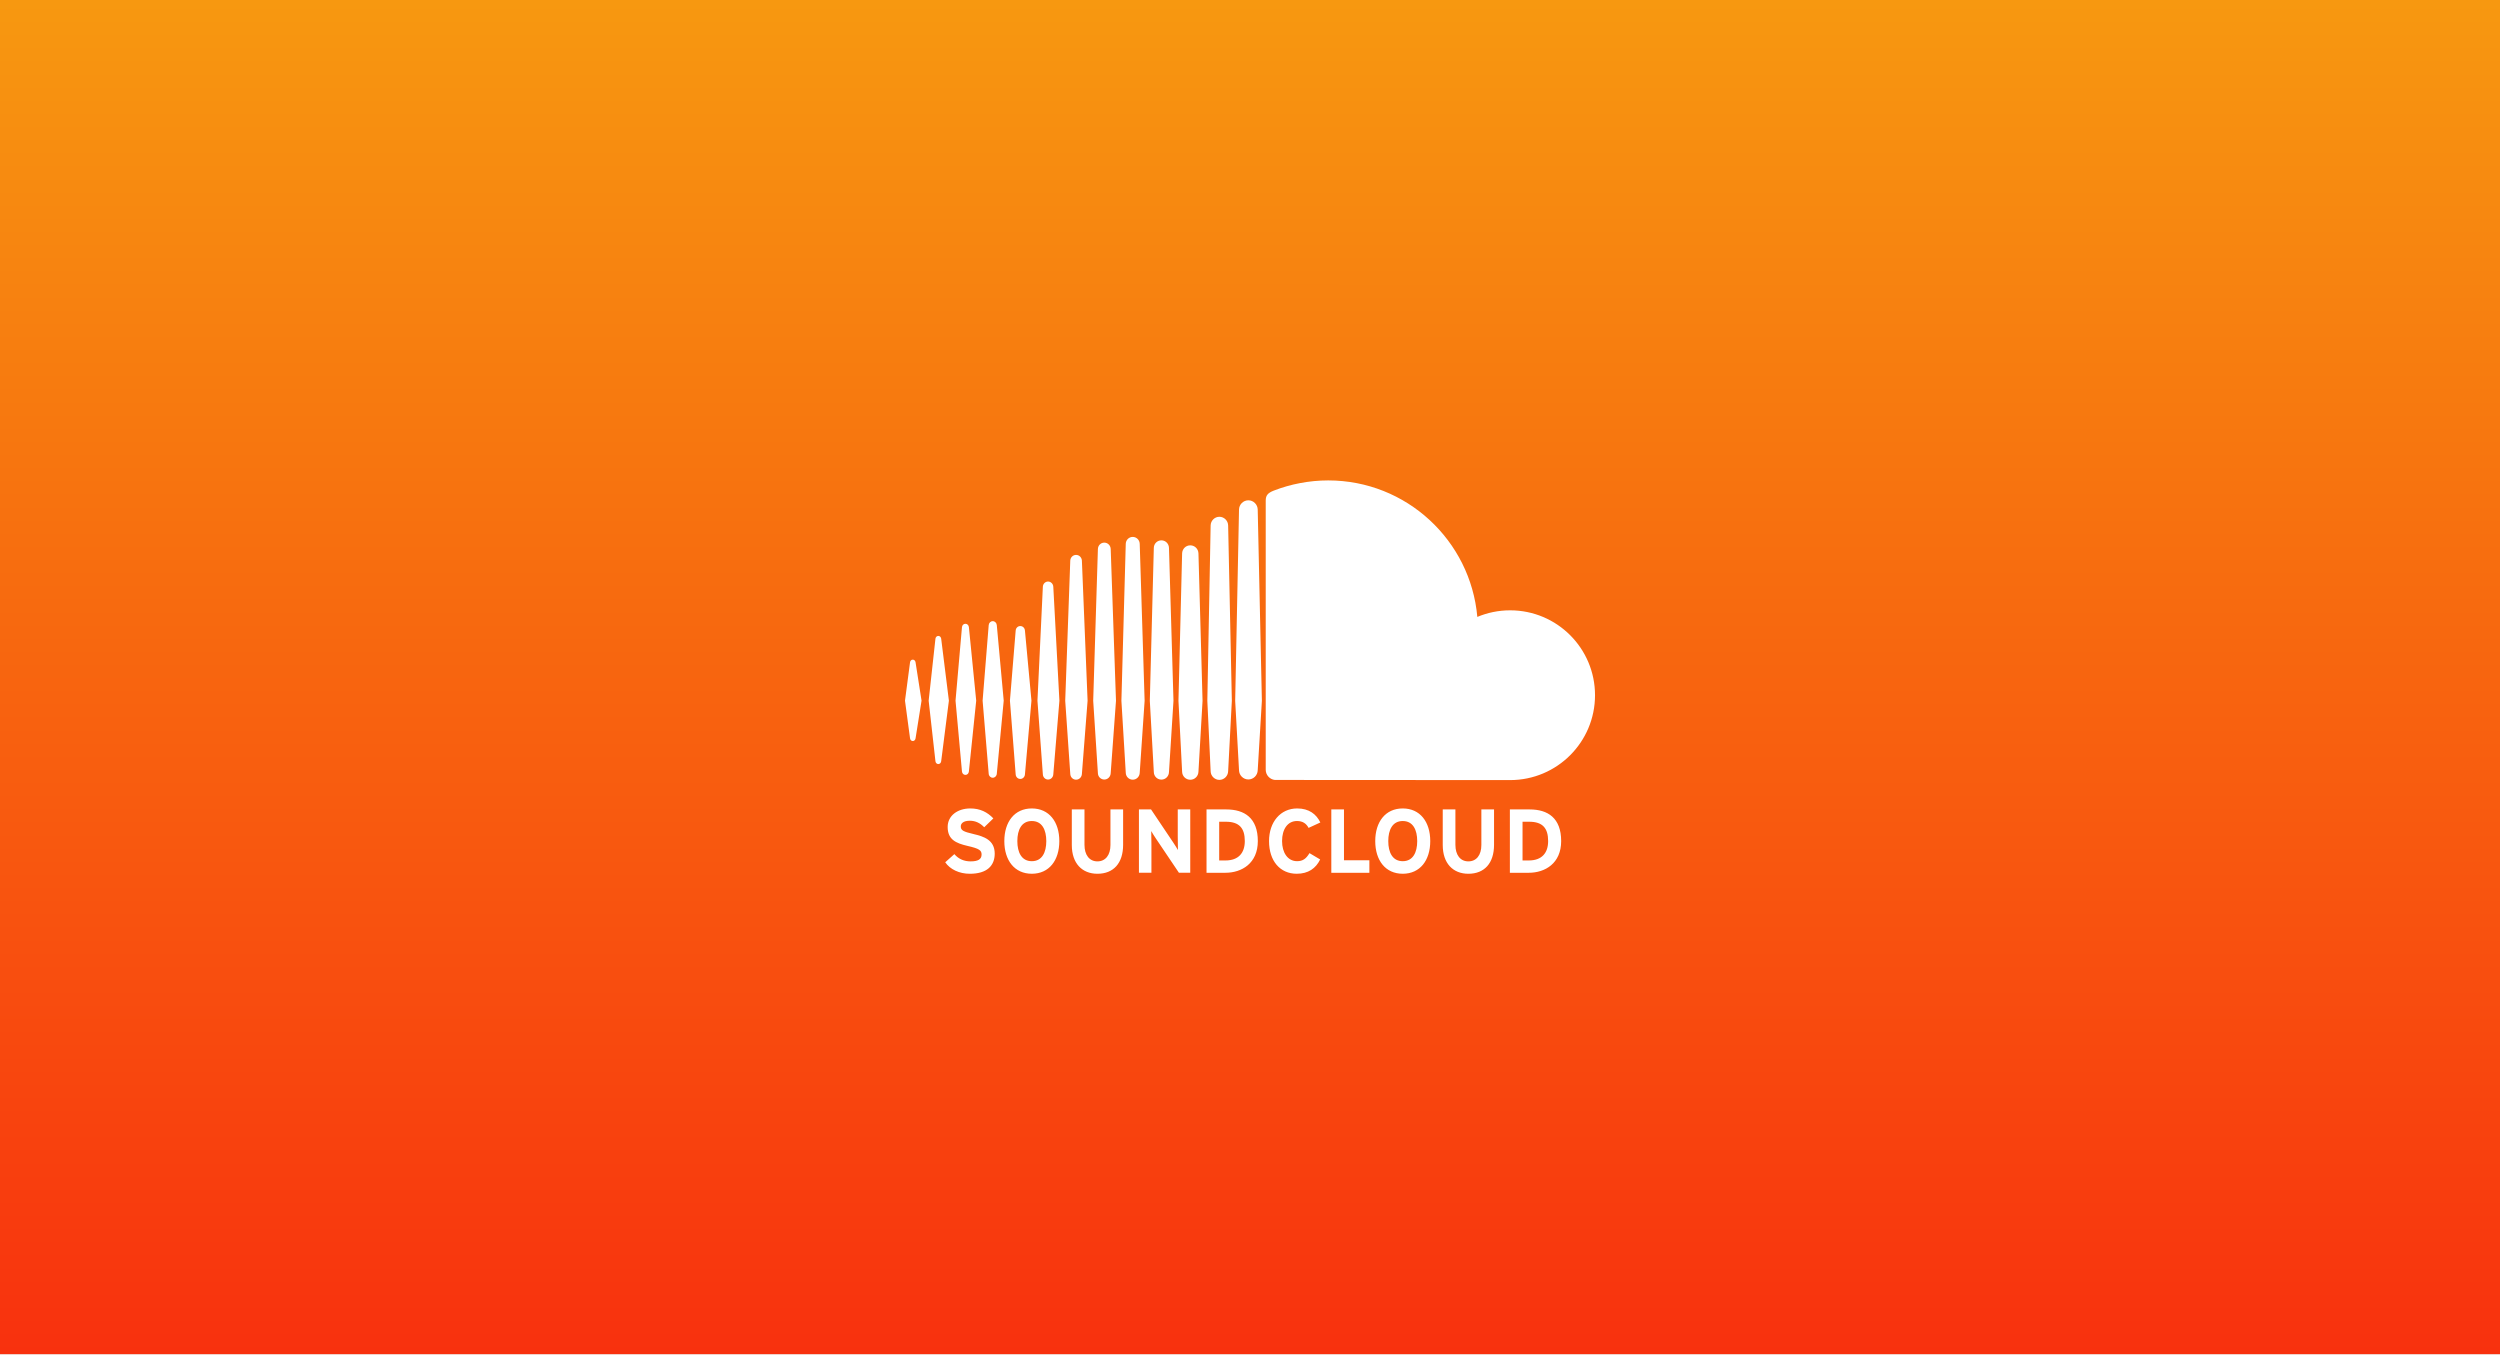
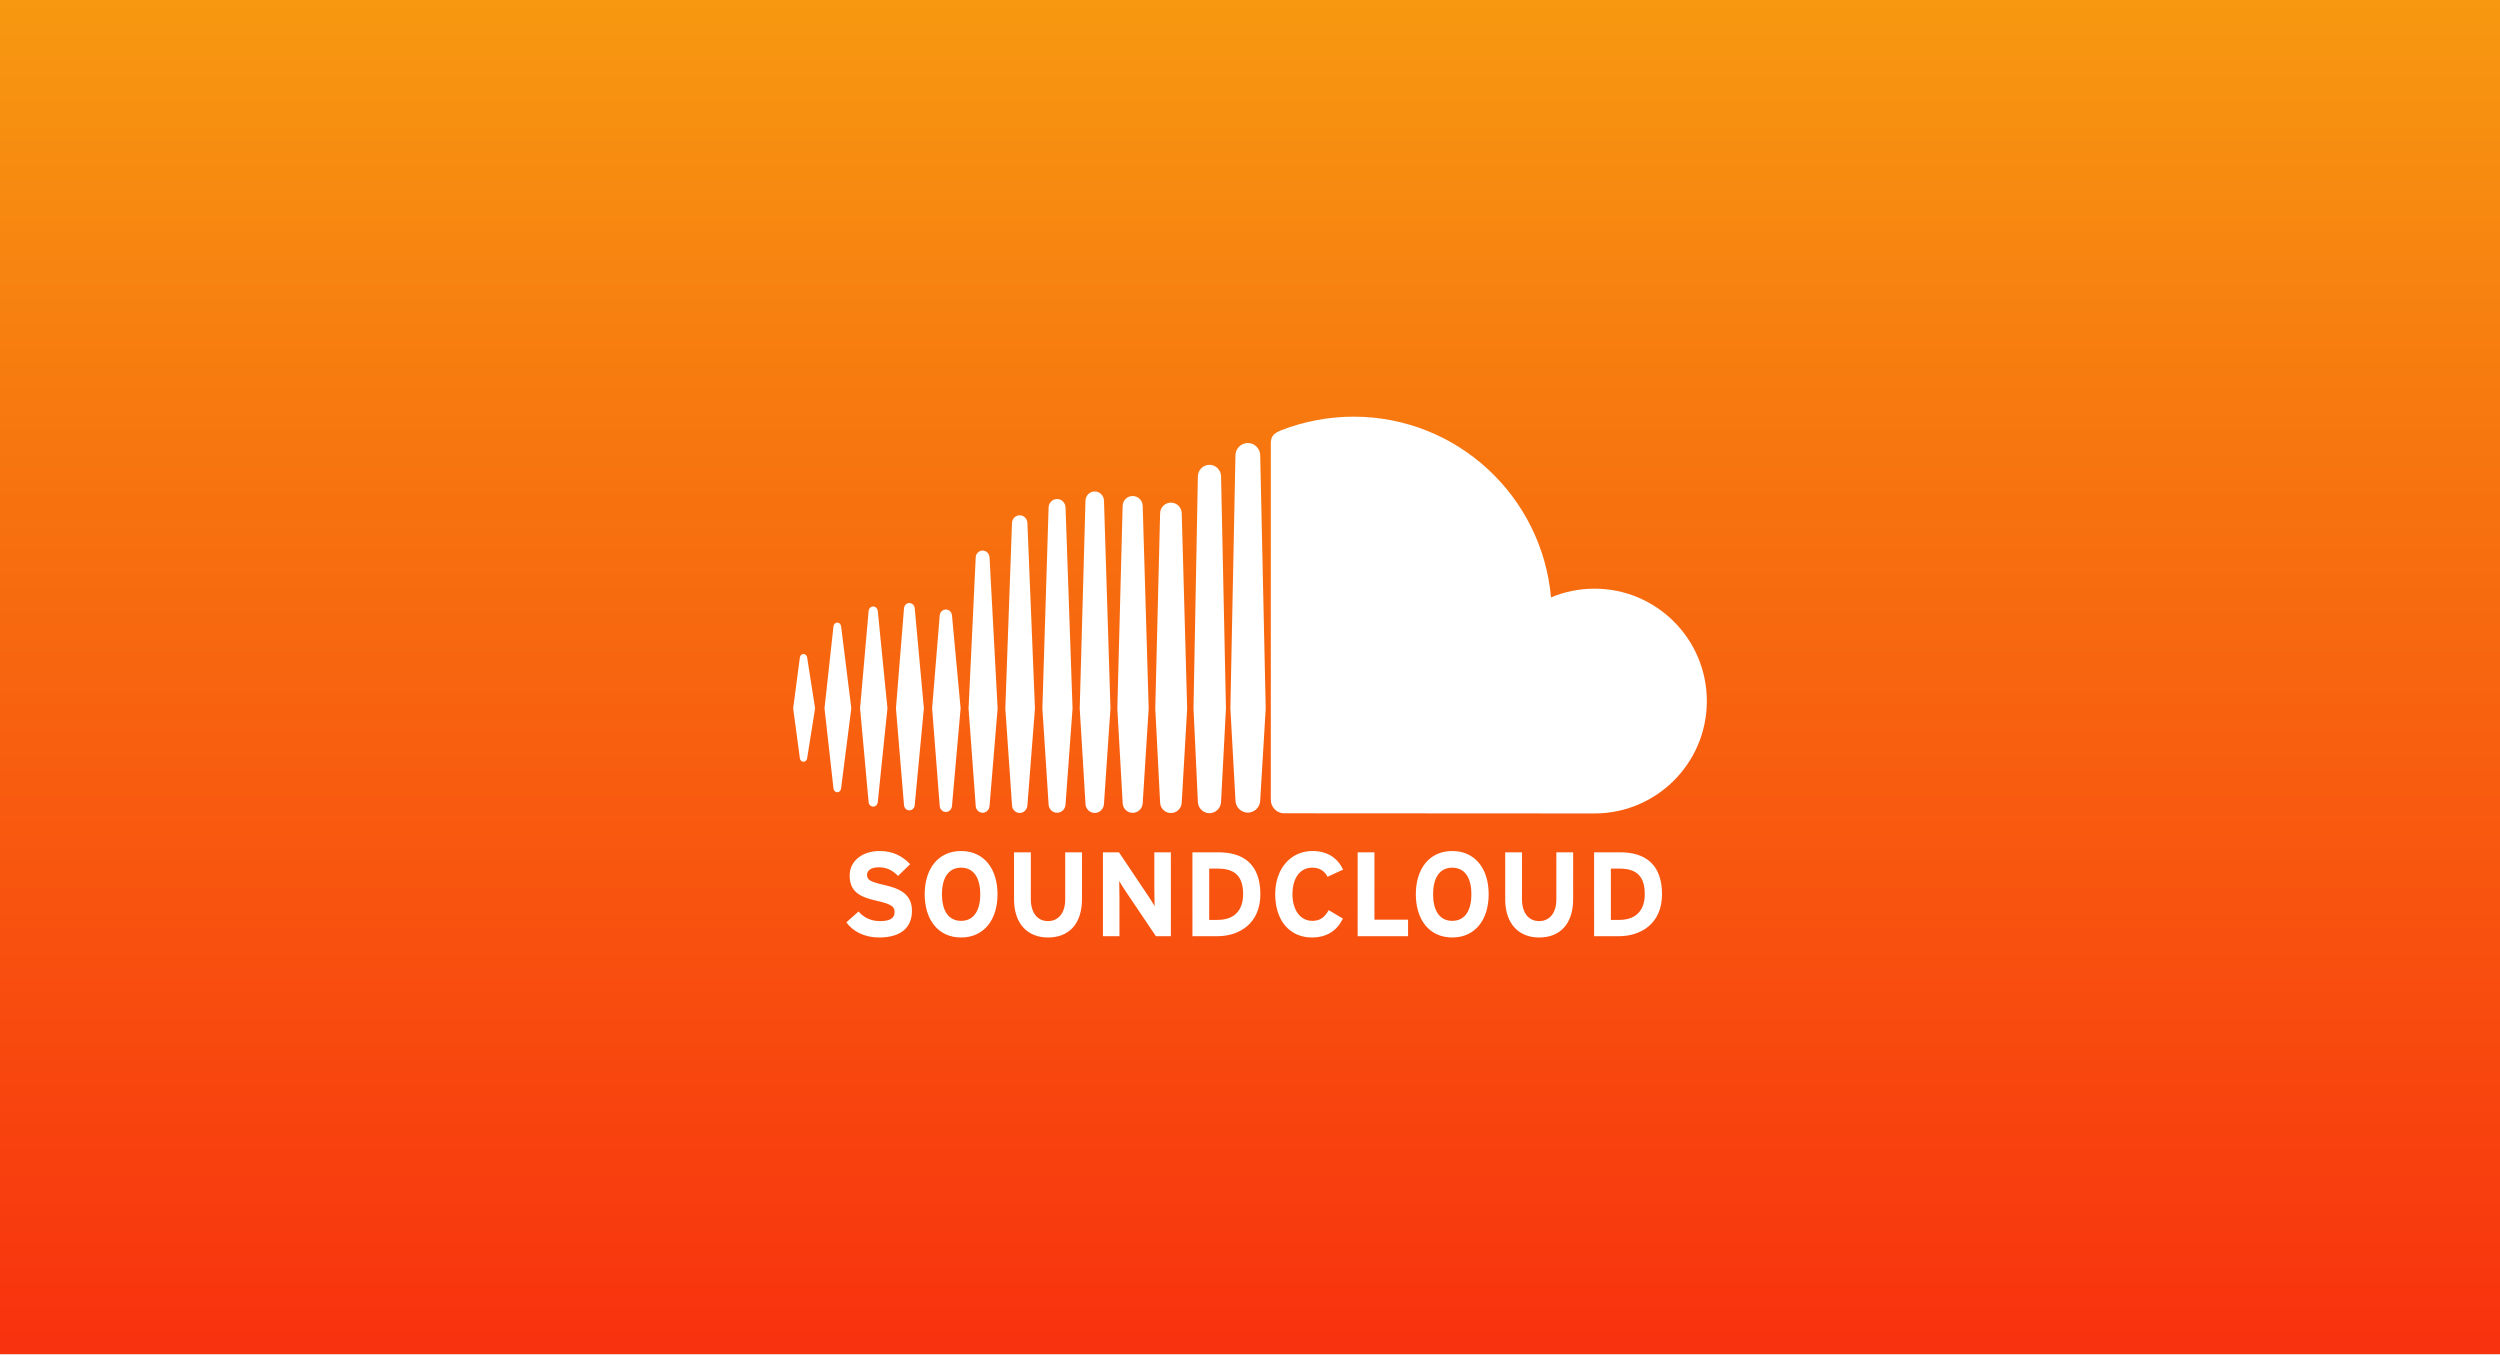
<svg xmlns="http://www.w3.org/2000/svg" xmlns:xlink="http://www.w3.org/1999/xlink" width="960" height="520" id="svg2816" version="1.1">
  <defs id="defs2818">
    <linearGradient id="linearGradient4188">
      <stop style="stop-color:#f79810;stop-opacity:1" offset="0" id="stop4190" />
      <stop style="stop-color:#f8310e;stop-opacity:1" offset="1" id="stop4192" />
    </linearGradient>
    <linearGradient xlink:href="#linearGradient4188" id="linearGradient4194" x1="50.226" y1="-455.078" x2="50.218" y2="63.857" gradientUnits="userSpaceOnUse" />
  </defs>
  <g id="layer1" transform="translate(0,456)">
    <rect style="opacity:1;fill:url(#linearGradient4194);fill-opacity:1;fill-rule:nonzero;stroke:none;stroke-width:4;stroke-miterlimit:4;stroke-dasharray:none;stroke-opacity:0.588" id="rect4138" width="960" height="520" x="0" y="-456" />
-     <path d="m 350.518,-202.699 c -0.553,0 -0.992,0.427 -1.063,1.037 l -1.938,14.718 1.938,14.464 c 0.071,0.61 0.51,1.034 1.063,1.034 0.536,0 0.972,-0.422 1.057,-1.029 l 0,0 0,-0.003 c 0,0 0,0 0,0.003 l 2.297,-14.47 -2.297,-14.721 c -0.083,-0.607 -0.524,-1.034 -1.057,-1.034 z m 10.897,-8.041 c -0.091,-0.633 -0.544,-1.069 -1.103,-1.069 -0.561,0 -1.026,0.45 -1.103,1.069 0,0.005 -2.604,23.797 -2.604,23.797 l 2.604,23.269 c 0.074,0.624 0.539,1.074 1.103,1.074 0.556,0 1.009,-0.439 1.1,-1.069 l 2.964,-23.275 -2.961,-23.797 z m 41.045,-21.95 c -1.069,0 -1.952,0.875 -2.003,1.986 l -2.074,43.781 2.074,28.293 c 0.054,1.106 0.935,1.978 2.003,1.978 1.063,0 1.943,-0.875 2.006,-1.983 l 0,0.009 2.345,-28.296 -2.345,-43.781 c -0.063,-1.111 -0.943,-1.986 -2.006,-1.986 z m -21.243,15.217 c -0.821,0 -1.49,0.655 -1.556,1.53 l -2.337,29.009 2.337,28.065 c 0.063,0.869 0.735,1.525 1.556,1.525 0.812,0 1.482,-0.655 1.553,-1.525 l 2.656,-28.065 -2.656,-29.014 c -0.071,-0.869 -0.741,-1.525 -1.553,-1.525 z m 42.832,60.818 c 1.325,0 2.402,-1.069 2.456,-2.436 l 2.035,-27.817 -2.032,-58.288 c -0.054,-1.368 -1.131,-2.436 -2.456,-2.436 -1.336,0 -2.416,1.071 -2.459,2.439 0,0.003 -1.804,58.282 -1.804,58.282 l 1.804,27.829 c 0.043,1.356 1.123,2.428 2.456,2.428 z m 44.197,0.131 c 1.824,0 3.328,-1.502 3.362,-3.348 l 0,0.02 0,-0.02 1.419,-27.02 -1.419,-67.318 c -0.031,-1.844 -1.539,-3.348 -3.362,-3.348 -1.827,0 -3.334,1.502 -3.362,3.351 l -1.268,67.292 c 0,0.043 1.268,27.059 1.268,27.059 0.029,1.829 1.539,3.331 3.362,3.331 z m -22.266,-0.105 c 1.587,0 2.867,-1.274 2.909,-2.898 l 0,0.02 1.727,-27.396 -1.73,-58.709 c -0.043,-1.624 -1.322,-2.895 -2.909,-2.895 -1.599,0 -2.878,1.271 -2.912,2.895 l -1.536,58.712 1.539,27.39 c 0.034,1.607 1.314,2.881 2.912,2.881 z m -54.181,-0.256 c 0.943,0 1.707,-0.755 1.778,-1.75 l 2.502,-28.299 -2.502,-26.92 c -0.068,-0.995 -0.832,-1.744 -1.778,-1.744 -0.957,0 -1.721,0.755 -1.781,1.755 l -2.203,26.908 2.203,28.296 c 0.063,0.997 0.824,1.752 1.781,1.752 z m -21.075,-1.55 c 0.69,0 1.248,-0.544 1.328,-1.297 l 2.81,-27.208 -2.807,-28.233 c -0.083,-0.755 -0.641,-1.299 -1.331,-1.299 -0.698,0 -1.257,0.547 -1.328,1.299 0,0.003 -2.473,28.233 -2.473,28.233 l 2.473,27.202 c 0.068,0.755 0.627,1.302 1.328,1.302 z m 86.347,-88.154 c -1.724,0 -3.106,1.371 -3.14,3.126 l -1.402,56.567 1.402,27.219 c 0.034,1.733 1.413,3.103 3.14,3.103 1.721,0 3.095,-1.368 3.135,-3.123 l 0,0.023 1.573,-27.219 -1.573,-56.575 c -0.04,-1.75 -1.413,-3.12 -3.135,-3.12 z m -43.855,89.992 c 1.191,0 2.174,-0.972 2.231,-2.211 l 2.188,-28.105 -2.188,-53.794 c -0.06,-1.242 -1.04,-2.211 -2.231,-2.211 -1.203,0 -2.183,0.972 -2.234,2.211 0,0.003 -1.938,53.794 -1.938,53.794 l 1.941,28.117 c 0.048,1.228 1.029,2.2 2.231,2.2 z m 24.438,-2.653 0,-0.014 1.881,-27.641 -1.881,-60.251 c -0.046,-1.496 -1.225,-2.67 -2.681,-2.67 -1.465,0 -2.644,1.171 -2.684,2.67 l -1.67,60.248 1.673,27.655 c 0.04,1.482 1.22,2.653 2.681,2.653 1.459,0 2.633,-1.171 2.681,-2.661 l 0,0.011 z m 142.244,-62.385 c -4.465,0 -8.725,0.903 -12.606,2.53 -2.593,-29.373 -27.225,-52.415 -57.27,-52.415 -7.352,0 -14.518,1.448 -20.847,3.895 -2.459,0.952 -3.115,1.932 -3.137,3.833 l 0,103.439 c 0.026,1.995 1.573,3.656 3.519,3.853 0.083,0.009 89.758,0.054 90.34,0.054 17.998,0 32.59,-14.593 32.59,-32.593 0,-18.001 -14.59,-32.596 -32.588,-32.596 z m -100.524,-42.248 c -1.958,0 -3.565,1.607 -3.593,3.582 l -1.47,73.419 1.473,26.646 c 0.026,1.946 1.633,3.551 3.59,3.551 1.952,0 3.559,-1.604 3.588,-3.579 l 0,0.031 1.599,-26.649 -1.599,-73.425 c -0.029,-1.969 -1.636,-3.576 -3.588,-3.576 z m -105.536,128.156 c -3.855,-0.906 -4.898,-1.391 -4.898,-2.918 0,-1.077 0.869,-2.191 3.474,-2.191 2.225,0 3.964,0.903 5.525,2.502 l 3.508,-3.402 c -2.294,-2.396 -5.072,-3.821 -8.856,-3.821 -4.799,0 -8.688,2.71 -8.688,7.124 0,4.793 3.129,6.218 7.608,7.258 4.585,1.04 5.42,1.738 5.42,3.303 0,1.841 -1.359,2.642 -4.237,2.642 -2.328,0 -4.517,-0.798 -6.221,-2.784 l -3.508,3.129 c 1.841,2.71 5.389,4.411 9.449,4.411 6.639,0 9.557,-3.126 9.557,-7.745 0,-5.283 -4.274,-6.602 -8.133,-7.506 z m 22.38,-9.831 c -6.634,0 -10.558,5.141 -10.558,12.541 0,7.4 3.924,12.538 10.558,12.538 6.634,0 10.563,-5.138 10.563,-12.538 0,-7.4 -3.93,-12.541 -10.563,-12.541 z m 0,20.255 c -3.924,0 -5.559,-3.371 -5.559,-7.711 0,-4.343 1.636,-7.714 5.559,-7.714 3.93,0 5.559,3.371 5.559,7.714 0,4.34 -1.63,7.711 -5.559,7.711 z m 30.194,-6.218 c 0,3.89 -1.915,6.289 -5.004,6.289 -3.092,0 -4.967,-2.468 -4.967,-6.357 l 0,-13.59 -4.867,0 0,13.658 c 0,7.084 3.964,11.045 9.834,11.045 6.184,0 9.868,-4.066 9.868,-11.113 l 0,-13.59 -4.864,0 0,13.658 z m 25.845,-3.371 c 0,1.356 0.068,4.411 0.068,5.314 -0.313,-0.627 -1.111,-1.841 -1.701,-2.747 l -8.62,-12.857 -4.653,0 0,24.324 4.796,0 0,-10.703 c 0,-1.356 -0.068,-4.411 -0.068,-5.314 0.311,0.624 1.114,1.841 1.701,2.747 l 8.931,13.27 4.343,0 0,-24.324 -4.796,0 0,10.29 z m 18.656,-10.287 -7.608,0 0,24.324 7.258,0 c 6.255,0 12.441,-3.616 12.441,-12.162 0,-8.896 -5.143,-12.162 -12.091,-12.162 z m -0.35,19.599 -2.394,0 0,-14.872 2.57,0 c 5.143,0 7.264,2.465 7.264,7.434 0,4.448 -2.331,7.437 -7.44,7.437 z m 27.484,-15.151 c 2.188,0 3.579,0.975 4.448,2.642 l 4.517,-2.083 c -1.53,-3.16 -4.311,-5.386 -8.896,-5.386 -6.352,0 -10.803,5.141 -10.803,12.541 0,7.677 4.271,12.538 10.629,12.538 4.414,0 7.332,-2.049 8.999,-5.488 l -4.098,-2.434 c -1.285,2.157 -2.573,3.095 -4.762,3.095 -3.647,0 -5.768,-3.337 -5.768,-7.711 -0.003,-4.514 2.089,-7.714 5.733,-7.714 z m 18.041,-4.448 -4.864,0 0,24.324 14.618,0 0,-4.799 -9.754,0 0,-19.525 z m 22.568,-0.379 c -6.639,0 -10.563,5.141 -10.563,12.541 0,7.4 3.924,12.538 10.563,12.538 6.634,0 10.56,-5.138 10.56,-12.538 0,-7.4 -3.927,-12.541 -10.56,-12.541 z m 0,20.255 c -3.93,0 -5.559,-3.371 -5.559,-7.711 0,-4.343 1.63,-7.714 5.559,-7.714 3.921,0 5.554,3.371 5.554,7.714 0,4.34 -1.633,7.711 -5.554,7.711 z m 30.188,-6.218 c 0,3.89 -1.906,6.289 -4.998,6.289 -3.097,0 -4.97,-2.468 -4.97,-6.357 l 0,-13.59 -4.864,0 0,13.658 c 0,7.084 3.961,11.045 9.834,11.045 6.184,0 9.865,-4.066 9.865,-11.113 l 0,-13.59 -4.867,0 0,13.658 z m 18.553,-13.658 -7.605,0 0,24.324 7.258,0 c 6.258,0 12.438,-3.616 12.438,-12.162 0,-8.896 -5.141,-12.162 -12.091,-12.162 z m -0.348,19.599 -2.396,0 0,-14.872 2.573,0 c 5.138,0 7.258,2.465 7.258,7.434 0,4.448 -2.328,7.437 -7.434,7.437 z" id="path4200" style="fill:#ffffff;fill-opacity:1" />
+     <path d="m 308.55,-204.871 c -0.732,0 -1.313,0.566 -1.407,1.373 l -2.566,19.488 2.566,19.152 c 0.094,0.807 0.675,1.37 1.407,1.37 0.709,0 1.287,-0.558 1.4,-1.362 l 0,0 0,-0.004 c 0,0 0,0 0,0.004 l 3.041,-19.16 -3.041,-19.492 c -0.11,-0.804 -0.694,-1.37 -1.4,-1.37 z m 14.429,-10.648 c -0.121,-0.838 -0.721,-1.415 -1.46,-1.415 -0.743,0 -1.358,0.596 -1.46,1.415 0,0.006 -3.449,31.51 -3.449,31.51 l 3.449,30.812 c 0.098,0.826 0.713,1.422 1.46,1.422 0.736,0 1.336,-0.581 1.456,-1.415 l 3.924,-30.819 -3.92,-31.51 z m 54.349,-29.065 c -1.415,0 -2.585,1.158 -2.653,2.63 l -2.747,57.971 2.747,37.464 c 0.071,1.464 1.238,2.619 2.653,2.619 1.407,0 2.573,-1.158 2.656,-2.626 l 0,0.013 3.105,-37.467 -3.105,-57.971 c -0.083,-1.472 -1.249,-2.63 -2.656,-2.63 z m -28.129,20.149 c -1.087,0 -1.973,0.868 -2.06,2.026 l -3.094,38.411 3.094,37.162 c 0.083,1.151 0.974,2.019 2.06,2.019 1.075,0 1.962,-0.868 2.056,-2.019 l 3.517,-37.162 -3.517,-38.418 c -0.094,-1.151 -0.981,-2.019 -2.056,-2.019 z m 56.714,80.531 c 1.755,0 3.181,-1.415 3.252,-3.226 l 2.694,-36.834 -2.69,-77.18 c -0.071,-1.811 -1.498,-3.226 -3.252,-3.226 -1.77,0 -3.2,1.419 -3.256,3.23 0,0.004 -2.388,77.172 -2.388,77.172 l 2.388,36.849 c 0.056,1.796 1.487,3.215 3.252,3.215 z m 58.522,0.174 c 2.415,0 4.407,-1.988 4.452,-4.433 l 0,0.026 0,-0.026 1.879,-35.777 -1.879,-89.137 c -0.041,-2.441 -2.037,-4.433 -4.452,-4.433 -2.419,0 -4.415,1.988 -4.452,4.437 l -1.679,89.103 c 0,0.056 1.679,35.83 1.679,35.83 0.038,2.422 2.038,4.411 4.452,4.411 z m -29.483,-0.14 c 2.102,0 3.796,-1.687 3.852,-3.837 l 0,0.026 2.287,-36.275 -2.29,-77.738 c -0.056,-2.151 -1.751,-3.833 -3.852,-3.833 -2.117,0 -3.811,1.683 -3.856,3.833 l -2.034,77.742 2.038,36.268 c 0.045,2.128 1.739,3.815 3.856,3.815 z m -71.743,-0.34 c 1.249,0 2.26,-1 2.354,-2.317 l 3.313,-37.471 -3.313,-35.645 c -0.09,-1.317 -1.102,-2.309 -2.354,-2.309 -1.268,0 -2.279,1 -2.358,2.324 l -2.917,35.63 2.917,37.467 c 0.083,1.321 1.09,2.321 2.358,2.321 z m -27.906,-2.053 c 0.913,0 1.653,-0.721 1.758,-1.717 l 3.72,-36.026 -3.717,-37.384 c -0.109,-1 -0.849,-1.721 -1.762,-1.721 -0.924,0 -1.664,0.724 -1.758,1.721 0,0.004 -3.275,37.384 -3.275,37.384 l 3.275,36.019 c 0.09,1 0.83,1.724 1.758,1.724 z m 114.334,-116.726 c -2.283,0 -4.113,1.815 -4.158,4.139 l -1.856,74.901 1.856,36.041 c 0.045,2.294 1.871,4.109 4.158,4.109 2.279,0 4.098,-1.811 4.15,-4.135 l 0,0.03 2.083,-36.041 -2.083,-74.912 c -0.053,-2.317 -1.871,-4.132 -4.15,-4.132 z m -58.069,119.16 c 1.577,0 2.879,-1.287 2.954,-2.928 l 2.898,-37.215 -2.898,-71.23 c -0.079,-1.645 -1.377,-2.928 -2.954,-2.928 -1.592,0 -2.89,1.287 -2.958,2.928 0,0.004 -2.566,71.23 -2.566,71.23 l 2.57,37.23 c 0.064,1.626 1.362,2.913 2.954,2.913 z m 32.359,-3.513 0,-0.019 2.49,-36.6 -2.49,-79.78 c -0.06,-1.981 -1.622,-3.535 -3.55,-3.535 -1.939,0 -3.501,1.551 -3.554,3.535 l -2.211,79.776 2.215,36.619 c 0.053,1.962 1.615,3.513 3.551,3.513 1.932,0 3.486,-1.551 3.55,-3.524 l 0,0.015 z m 188.349,-82.606 c -5.913,0 -11.553,1.196 -16.692,3.351 C 592.148,-265.49 559.533,-296 519.748,-296 c -9.735,0 -19.224,1.917 -27.604,5.158 -3.256,1.26 -4.124,2.558 -4.154,5.075 l 0,136.966 c 0.034,2.641 2.083,4.841 4.66,5.101 0.109,0.013 118.851,0.071 119.62,0.071 23.831,0 43.154,-19.322 43.154,-43.157 0,-23.835 -19.319,-43.161 -43.15,-43.161 z m -133.106,-55.941 c -2.592,0 -4.72,2.128 -4.758,4.743 l -1.947,97.215 1.951,35.283 c 0.034,2.577 2.162,4.701 4.754,4.701 2.585,0 4.713,-2.124 4.75,-4.739 l 0,0.041 2.117,-35.287 -2.117,-97.223 c -0.038,-2.607 -2.166,-4.735 -4.75,-4.735 z m -139.743,169.694 c -5.105,-1.2 -6.486,-1.841 -6.486,-3.864 0,-1.426 1.151,-2.902 4.599,-2.902 2.947,0 5.249,1.196 7.316,3.313 l 4.645,-4.505 c -3.037,-3.173 -6.716,-5.06 -11.727,-5.06 -6.354,0 -11.504,3.588 -11.504,9.433 0,6.346 4.143,8.233 10.074,9.61 6.071,1.377 7.177,2.302 7.177,4.373 0,2.437 -1.8,3.498 -5.611,3.498 -3.083,0 -5.98,-1.057 -8.237,-3.686 l -4.645,4.143 c 2.437,3.588 7.135,5.841 12.512,5.841 8.791,0 12.655,-4.139 12.655,-10.255 0,-6.995 -5.66,-8.742 -10.769,-9.939 z m 29.634,-13.017 c -8.784,0 -13.98,6.807 -13.98,16.606 0,9.799 5.196,16.602 13.98,16.602 8.784,0 13.987,-6.803 13.987,-16.602 0,-9.799 -5.203,-16.606 -13.987,-16.606 z m 0,26.82 c -5.196,0 -7.361,-4.464 -7.361,-10.21 0,-5.75 2.166,-10.214 7.361,-10.214 5.203,0 7.361,4.464 7.361,10.214 0,5.747 -2.158,10.21 -7.361,10.21 z m 39.98,-8.233 c 0,5.15 -2.536,8.327 -6.626,8.327 -4.094,0 -6.577,-3.268 -6.577,-8.418 l 0,-17.994 -6.445,0 0,18.085 c 0,9.38 5.248,14.625 13.021,14.625 8.188,0 13.066,-5.384 13.066,-14.715 l 0,-17.994 -6.441,0 0,18.085 z m 34.223,-4.464 c 0,1.796 0.091,5.841 0.091,7.037 -0.415,-0.83 -1.472,-2.437 -2.253,-3.637 l -11.414,-17.025 -6.162,0 0,32.208 6.35,0 0,-14.172 c 0,-1.796 -0.091,-5.841 -0.091,-7.037 0.411,0.826 1.475,2.437 2.253,3.637 l 11.825,17.572 5.75,0 0,-32.208 -6.35,0 0,13.625 z m 24.703,-13.621 -10.074,0 0,32.208 9.61,0 c 8.282,0 16.474,-4.788 16.474,-16.104 0,-11.78 -6.811,-16.104 -16.01,-16.104 z m -0.464,25.952 -3.169,0 0,-19.692 3.403,0 c 6.811,0 9.618,3.264 9.618,9.844 0,5.89 -3.086,9.848 -9.852,9.848 z m 36.392,-20.062 c 2.898,0 4.739,1.29 5.89,3.498 l 5.98,-2.758 c -2.026,-4.184 -5.709,-7.131 -11.78,-7.131 -8.41,0 -14.304,6.807 -14.304,16.606 0,10.165 5.656,16.602 14.074,16.602 5.845,0 9.708,-2.713 11.916,-7.267 l -5.426,-3.222 c -1.702,2.856 -3.407,4.098 -6.305,4.098 -4.83,0 -7.637,-4.418 -7.637,-10.21 -0.004,-5.977 2.766,-10.214 7.592,-10.214 z m 23.888,-5.89 -6.441,0 0,32.208 19.356,0 0,-6.354 -12.916,0 0,-25.854 z m 29.883,-0.502 c -8.791,0 -13.987,6.807 -13.987,16.606 0,9.799 5.196,16.602 13.987,16.602 8.784,0 13.983,-6.803 13.983,-16.602 0,-9.799 -5.199,-16.606 -13.983,-16.606 z m 0,26.82 c -5.203,0 -7.361,-4.464 -7.361,-10.21 0,-5.75 2.158,-10.214 7.361,-10.214 5.192,0 7.354,4.464 7.354,10.214 0,5.747 -2.162,10.21 -7.354,10.21 z m 39.973,-8.233 c 0,5.15 -2.524,8.327 -6.618,8.327 -4.101,0 -6.58,-3.268 -6.58,-8.418 l 0,-17.994 -6.441,0 0,18.085 c 0,9.38 5.245,14.625 13.021,14.625 8.188,0 13.063,-5.384 13.063,-14.715 l 0,-17.994 -6.445,0 0,18.085 z m 24.567,-18.085 -10.071,0 0,32.208 9.61,0 c 8.286,0 16.47,-4.788 16.47,-16.104 0,-11.78 -6.807,-16.104 -16.01,-16.104 z m -0.46,25.952 -3.173,0 0,-19.692 3.407,0 c 6.803,0 9.61,3.264 9.61,9.844 0,5.89 -3.083,9.848 -9.844,9.848 z" id="path4200" style="fill:#ffffff;fill-opacity:1" />
  </g>
</svg>
